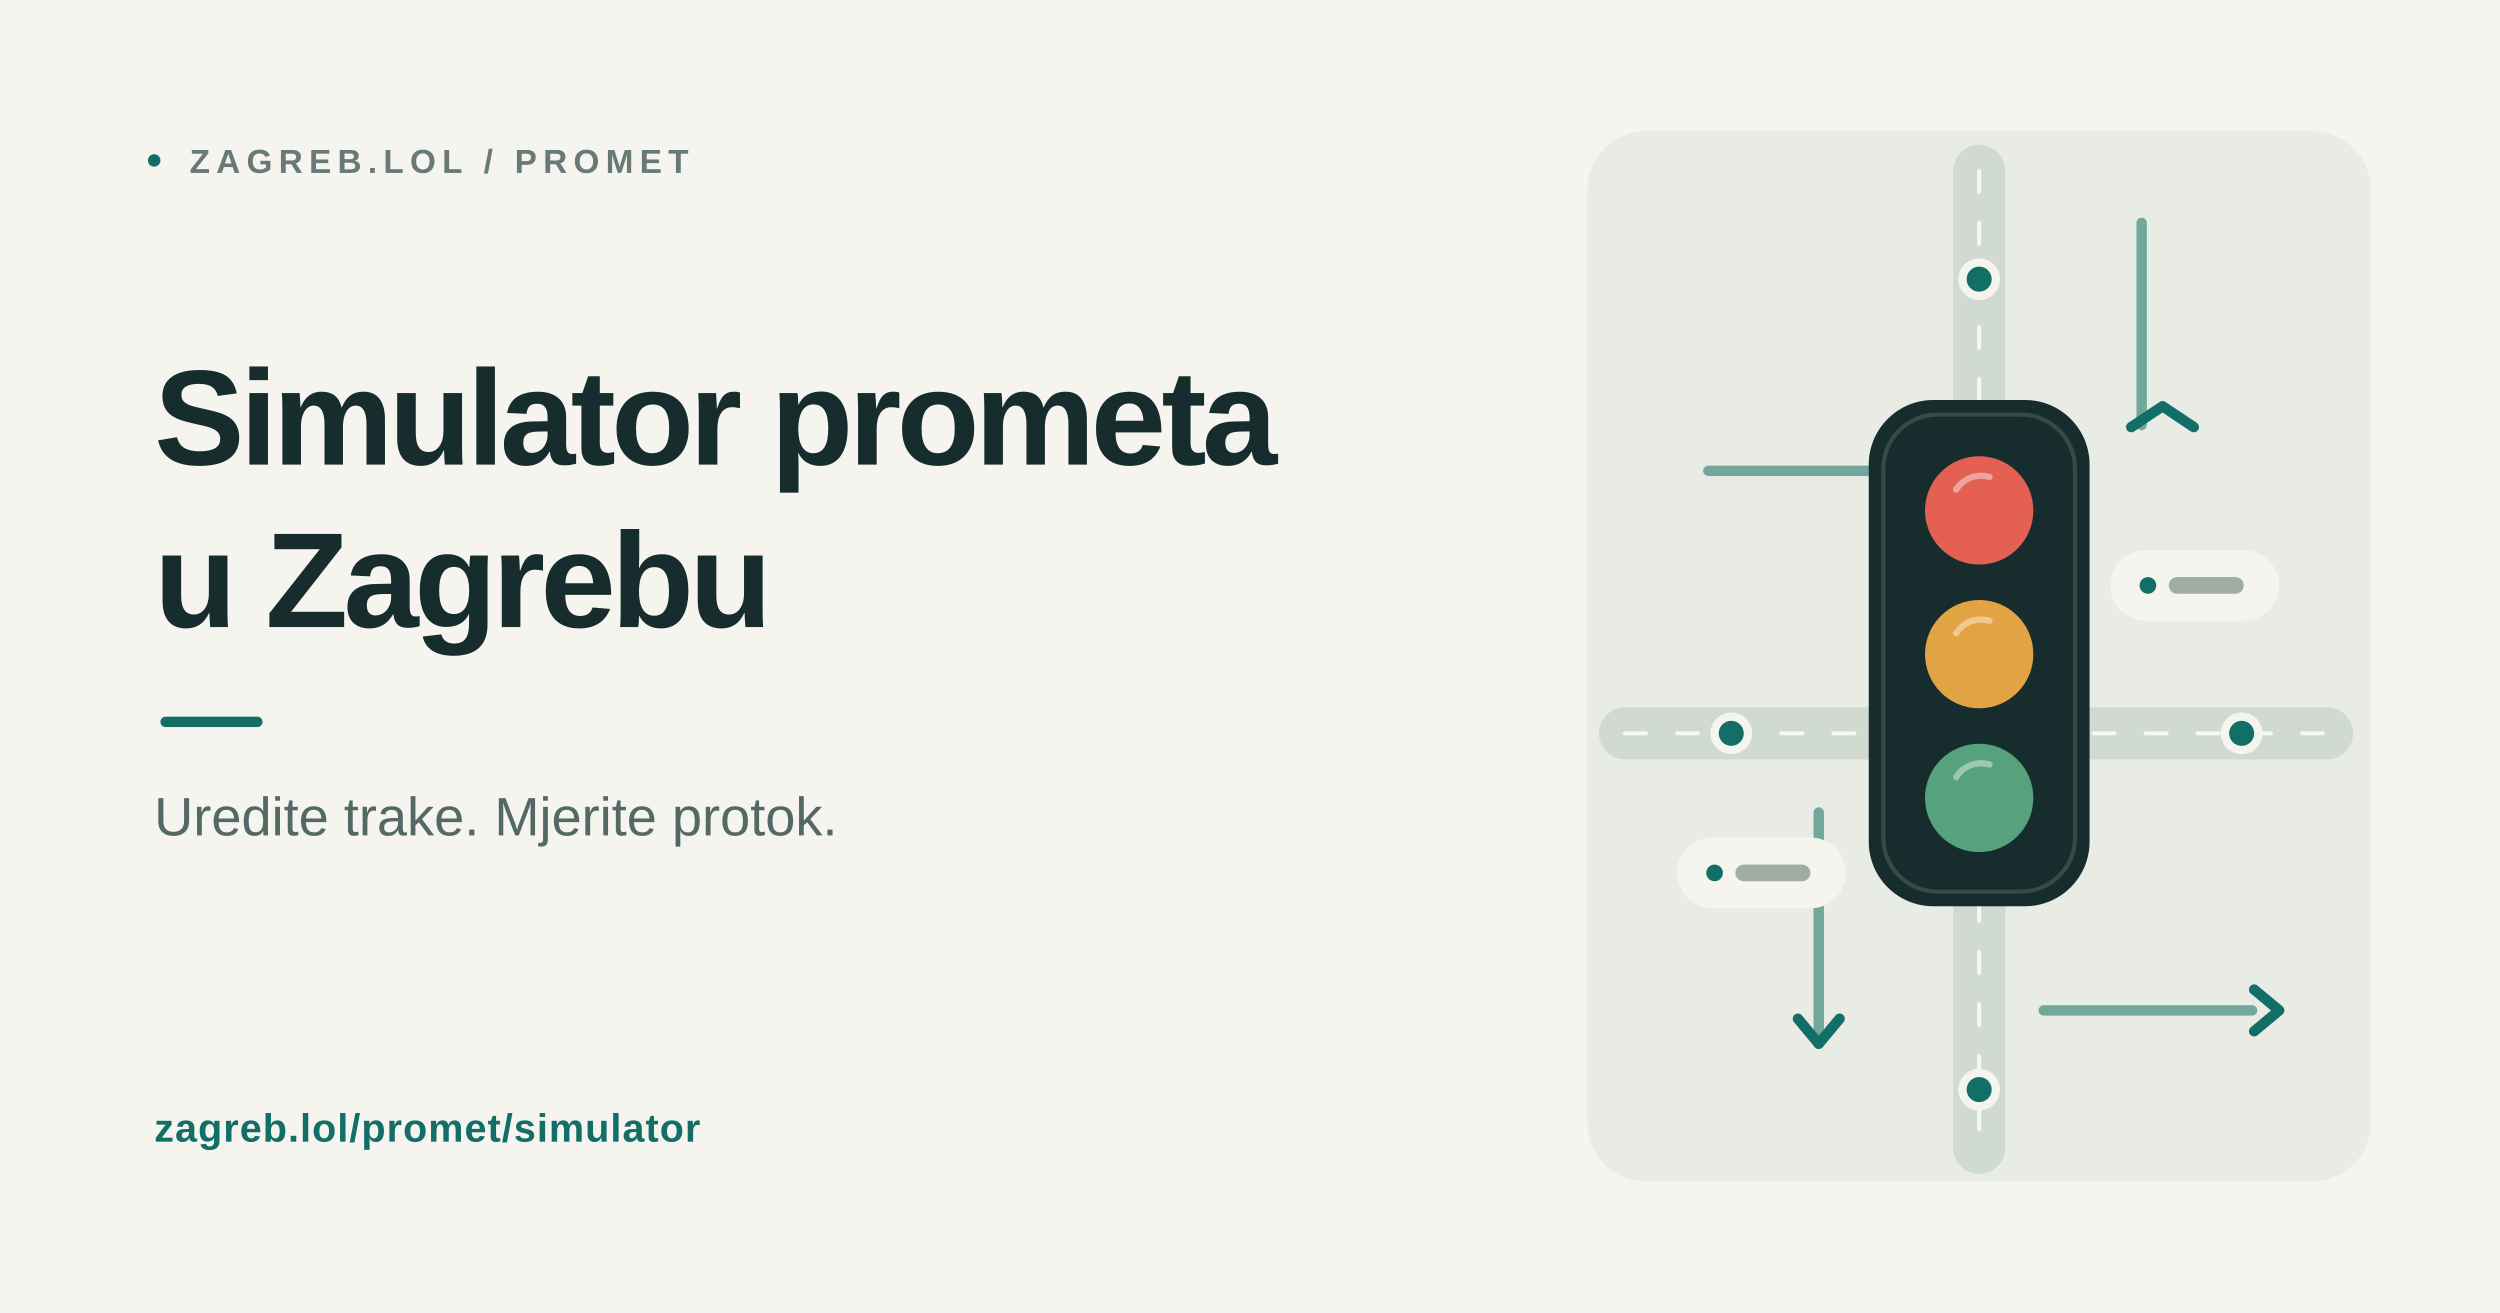
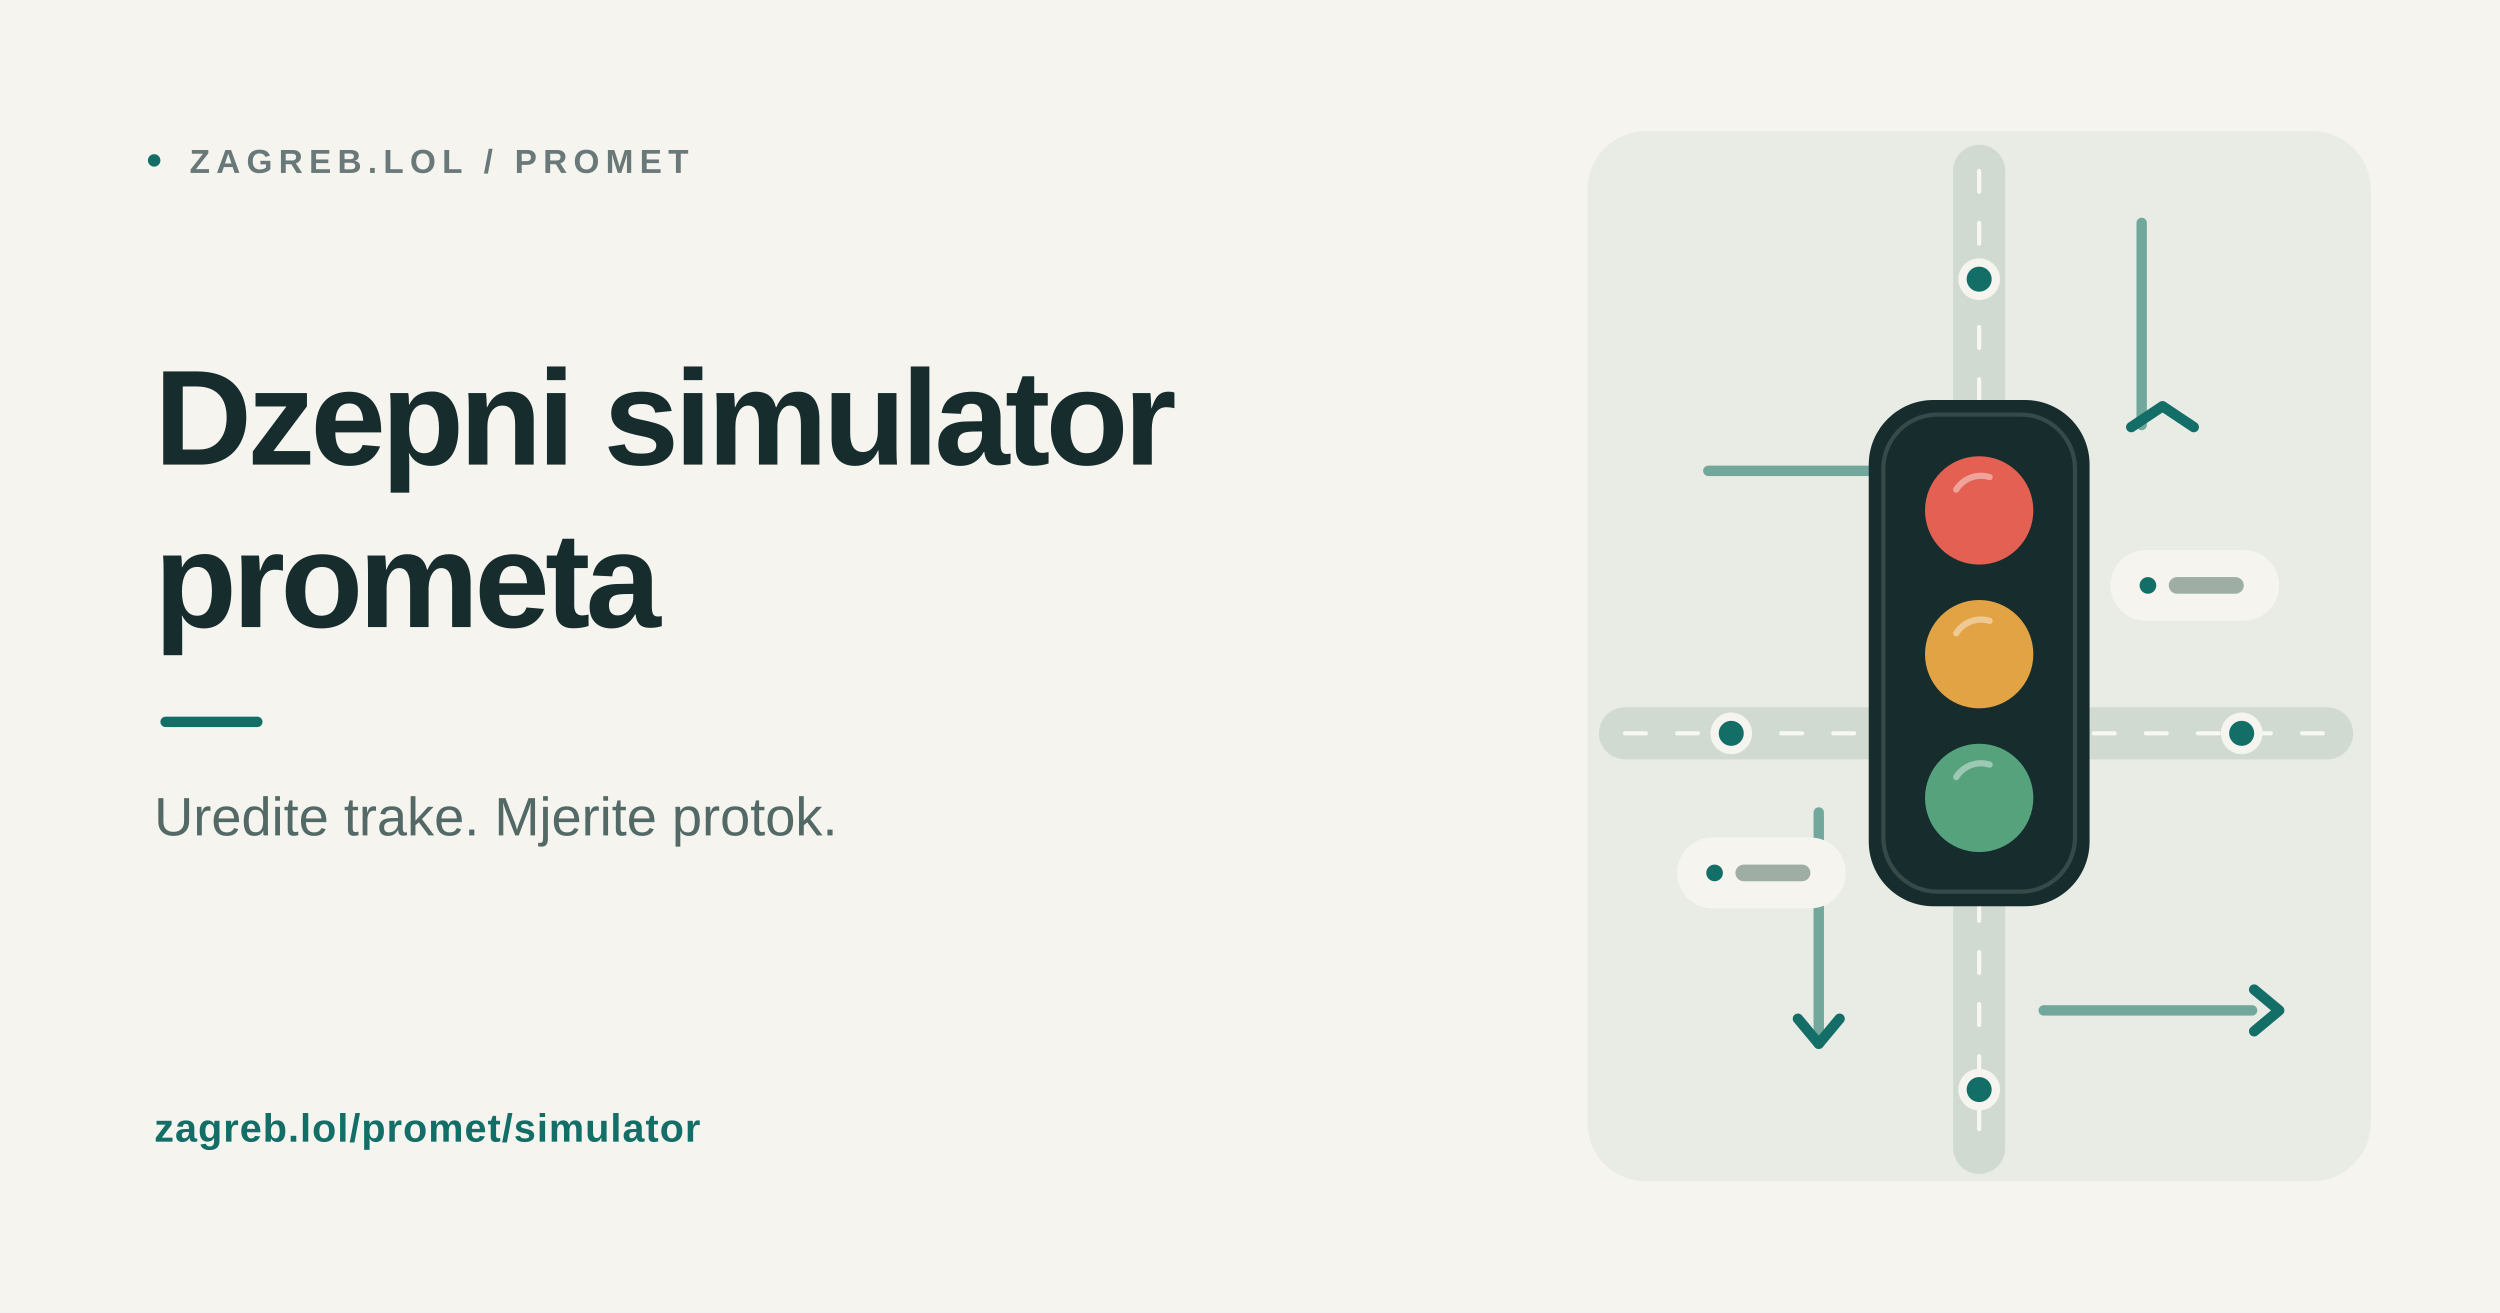
<svg xmlns="http://www.w3.org/2000/svg" width="1200" height="630" viewBox="0 0 1200 630" role="img" aria-labelledby="title desc">
  <rect width="1200" height="630" fill="#f5f4ef" />
  <circle cx="74" cy="77" r="3" fill="#126e67" />
  <text x="91" y="83" fill="#697878" font-family="Arial, 'DejaVu Sans', sans-serif" font-size="16" font-weight="700" letter-spacing="3">ZAGREB.LOL  /  PROMET</text>
-   <text x="74" y="223" fill="#172d2d" font-family="Arial, 'DejaVu Sans', sans-serif" font-size="65" font-weight="700" letter-spacing="-2.2">Simulator prometa</text>
-   <text x="74" y="301" fill="#172d2d" font-family="Arial, 'DejaVu Sans', sans-serif" font-size="65" font-weight="700" letter-spacing="-2.2">u Zagrebu</text>
+   <text x="74" y="223" fill="#172d2d" font-family="Arial, 'DejaVu Sans', sans-serif" font-size="65" font-weight="700" letter-spacing="-2.2">Dzepni simulator</text>
+   <text x="74" y="301" fill="#172d2d" font-family="Arial, 'DejaVu Sans', sans-serif" font-size="65" font-weight="700" letter-spacing="-2.2">prometa</text>
  <rect x="77" y="344" width="49" height="5" rx="2.5" fill="#126e67" />
  <text x="74" y="401" fill="#536966" font-family="Arial, 'DejaVu Sans', sans-serif" font-size="26" font-weight="400">Uredite trake. Mjerite protok.</text>
  <text x="74" y="548" fill="#126e67" font-family="Arial, 'DejaVu Sans', sans-serif" font-size="19" font-weight="700" letter-spacing=".5">zagreb.lol/promet/simulator</text>
  <rect x="762" y="63" width="376" height="504" rx="28" fill="#e8ece5" />
  <path d="M780 352h337M950 82v469" fill="none" stroke="#d1dad1" stroke-width="25" stroke-linecap="round" />
  <path d="M780 352h337M950 82v469" fill="none" stroke="#f8f8f2" stroke-width="2" stroke-dasharray="10 15" stroke-linecap="round" />
  <path d="M820 226h98M981 485h100M873 390v111M1028 107v97" fill="none" stroke="#72a89b" stroke-width="5" stroke-linecap="round" />
  <path d="m908 216 12 10-12 10m174 239 12 10-12 10M863 489l10 12 10-12m140-284 15-10 15 10" fill="none" stroke="#126e67" stroke-width="5" stroke-linecap="round" stroke-linejoin="round" />
  <rect x="897" y="192" width="106" height="243" rx="31" fill="#172d2d" />
  <rect x="904" y="199" width="92" height="229" rx="26" fill="none" stroke="#ffffff" stroke-opacity=".14" stroke-width="2" />
  <circle cx="950" cy="245" r="26" fill="#e46052" />
  <circle cx="950" cy="314" r="26" fill="#e2a344" />
  <circle cx="950" cy="383" r="26" fill="#55a27d" />
  <path d="M939 235a14 14 0 0 1 16-6M939 304a14 14 0 0 1 16-6M939 373a14 14 0 0 1 16-6" fill="none" stroke="#fff" stroke-opacity=".42" stroke-width="3" stroke-linecap="round" />
  <circle cx="831" cy="352" r="8" fill="#126e67" stroke="#f5f4ef" stroke-width="4" />
  <circle cx="1076" cy="352" r="8" fill="#126e67" stroke="#f5f4ef" stroke-width="4" />
  <circle cx="950" cy="134" r="8" fill="#126e67" stroke="#f5f4ef" stroke-width="4" />
  <circle cx="950" cy="523" r="8" fill="#126e67" stroke="#f5f4ef" stroke-width="4" />
  <rect x="1013" y="264" width="81" height="34" rx="17" fill="#f5f4ef" />
  <circle cx="1031" cy="281" r="4" fill="#126e67" />
  <rect x="1041" y="277" width="36" height="8" rx="4" fill="#9eaea5" />
  <rect x="805" y="402" width="81" height="34" rx="17" fill="#f5f4ef" />
  <circle cx="823" cy="419" r="4" fill="#126e67" />
  <rect x="833" y="415" width="36" height="8" rx="4" fill="#9eaea5" />
</svg>
